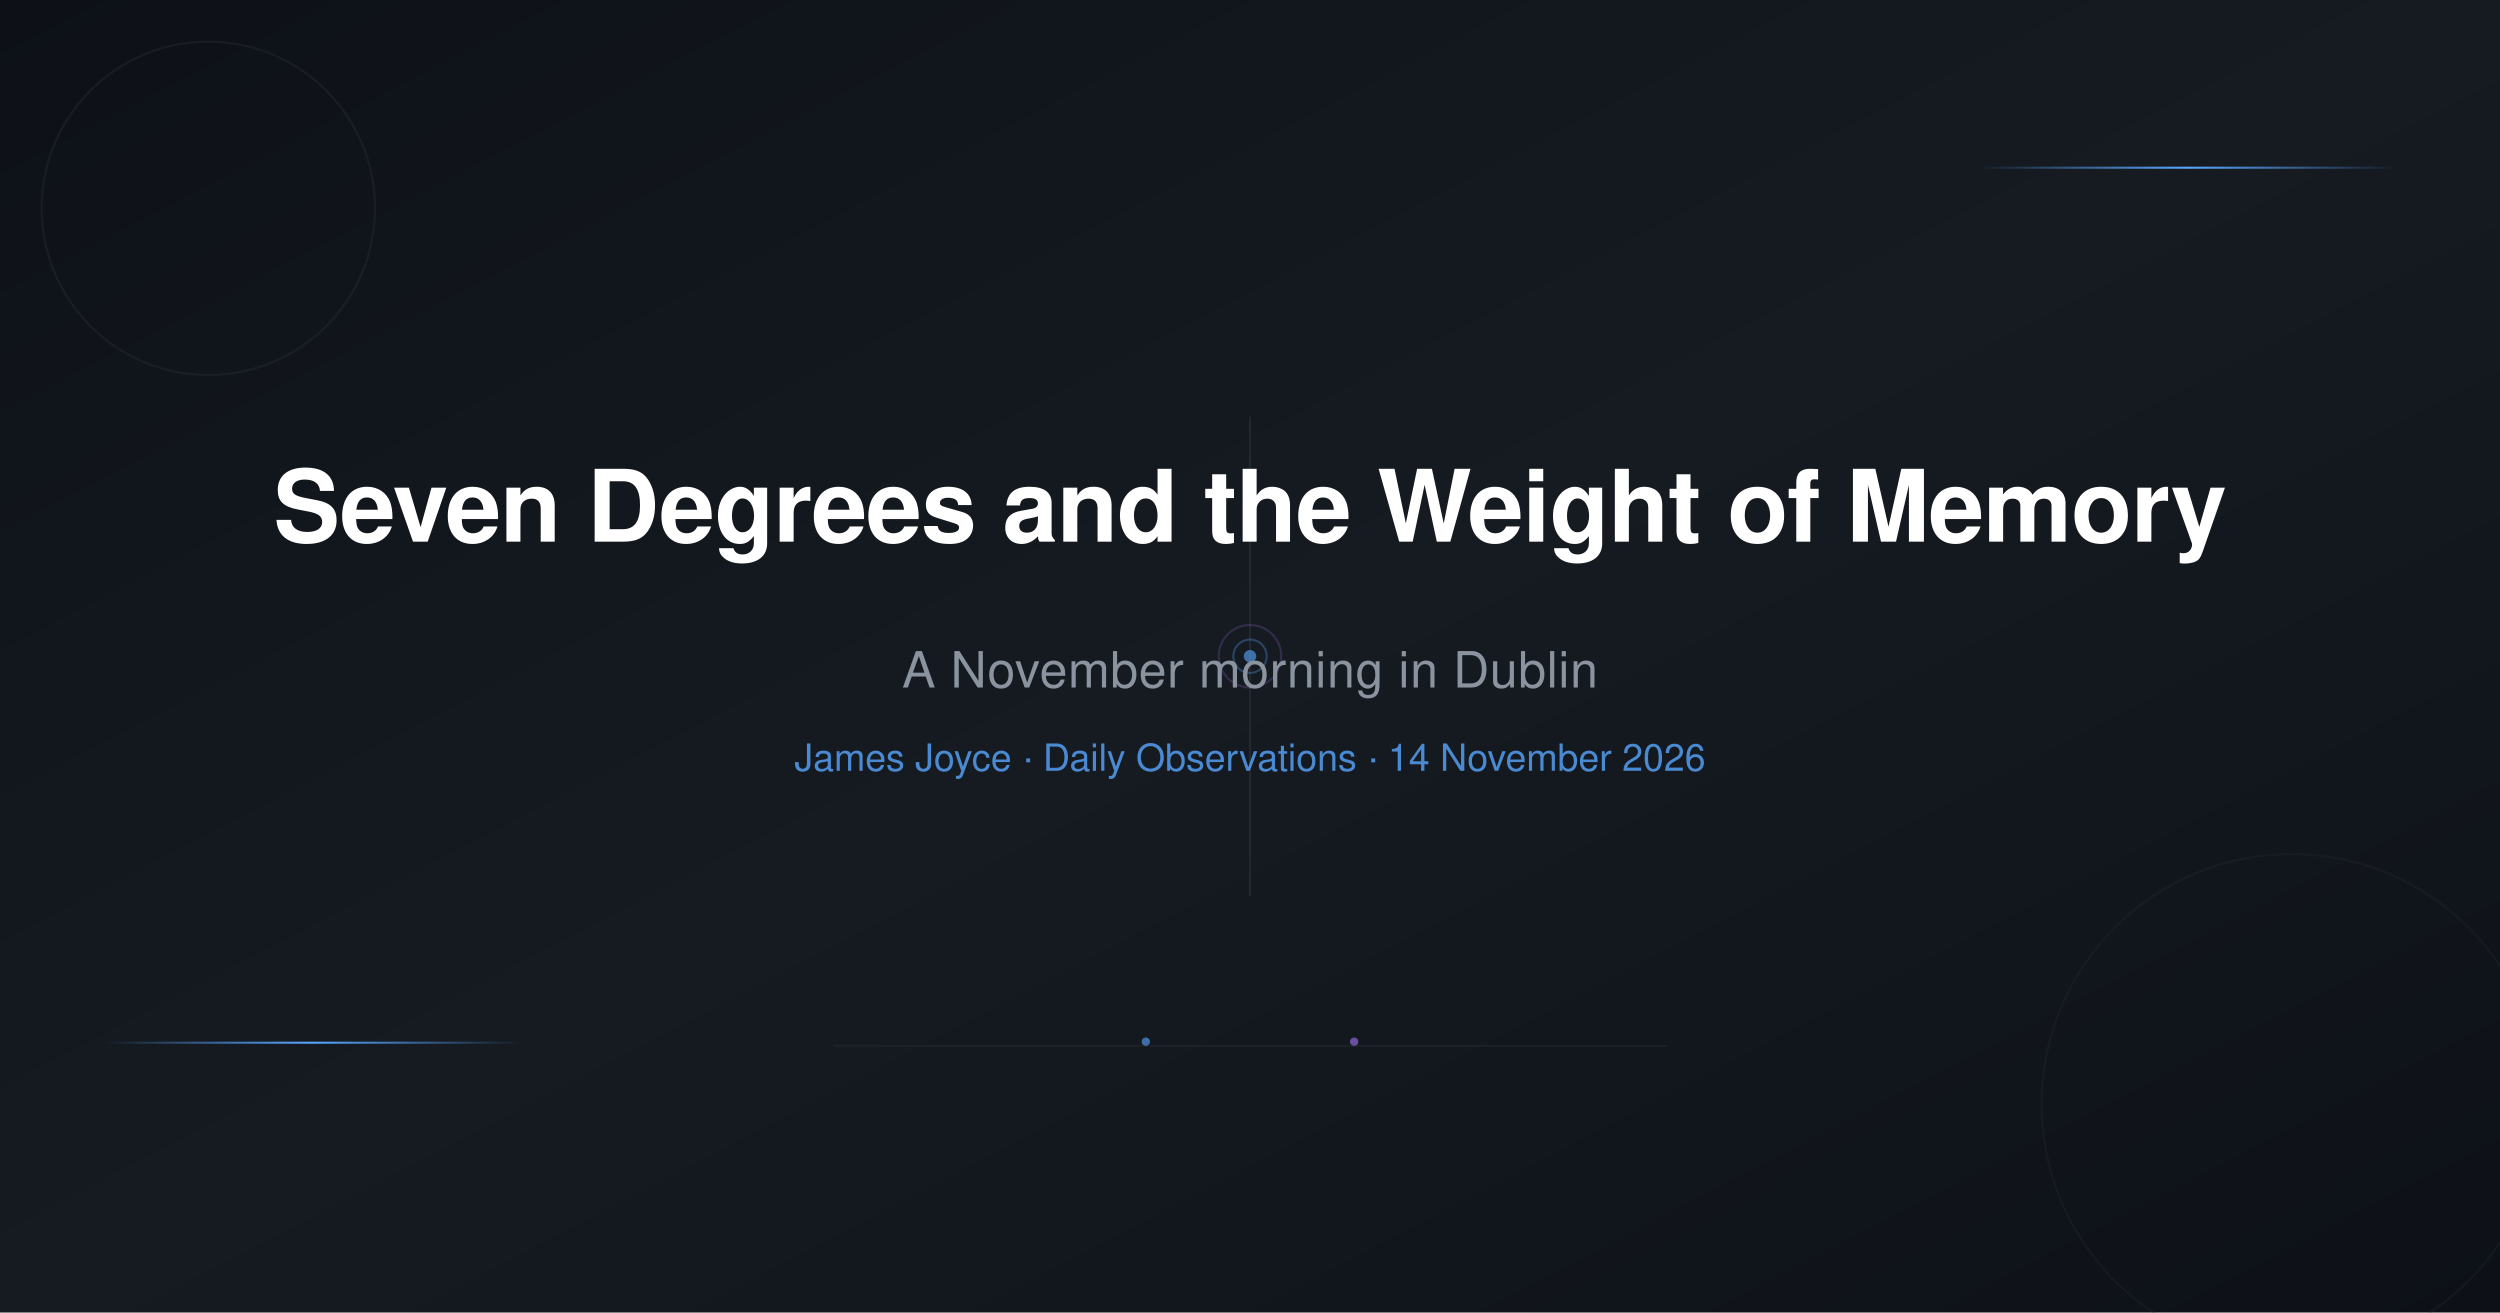
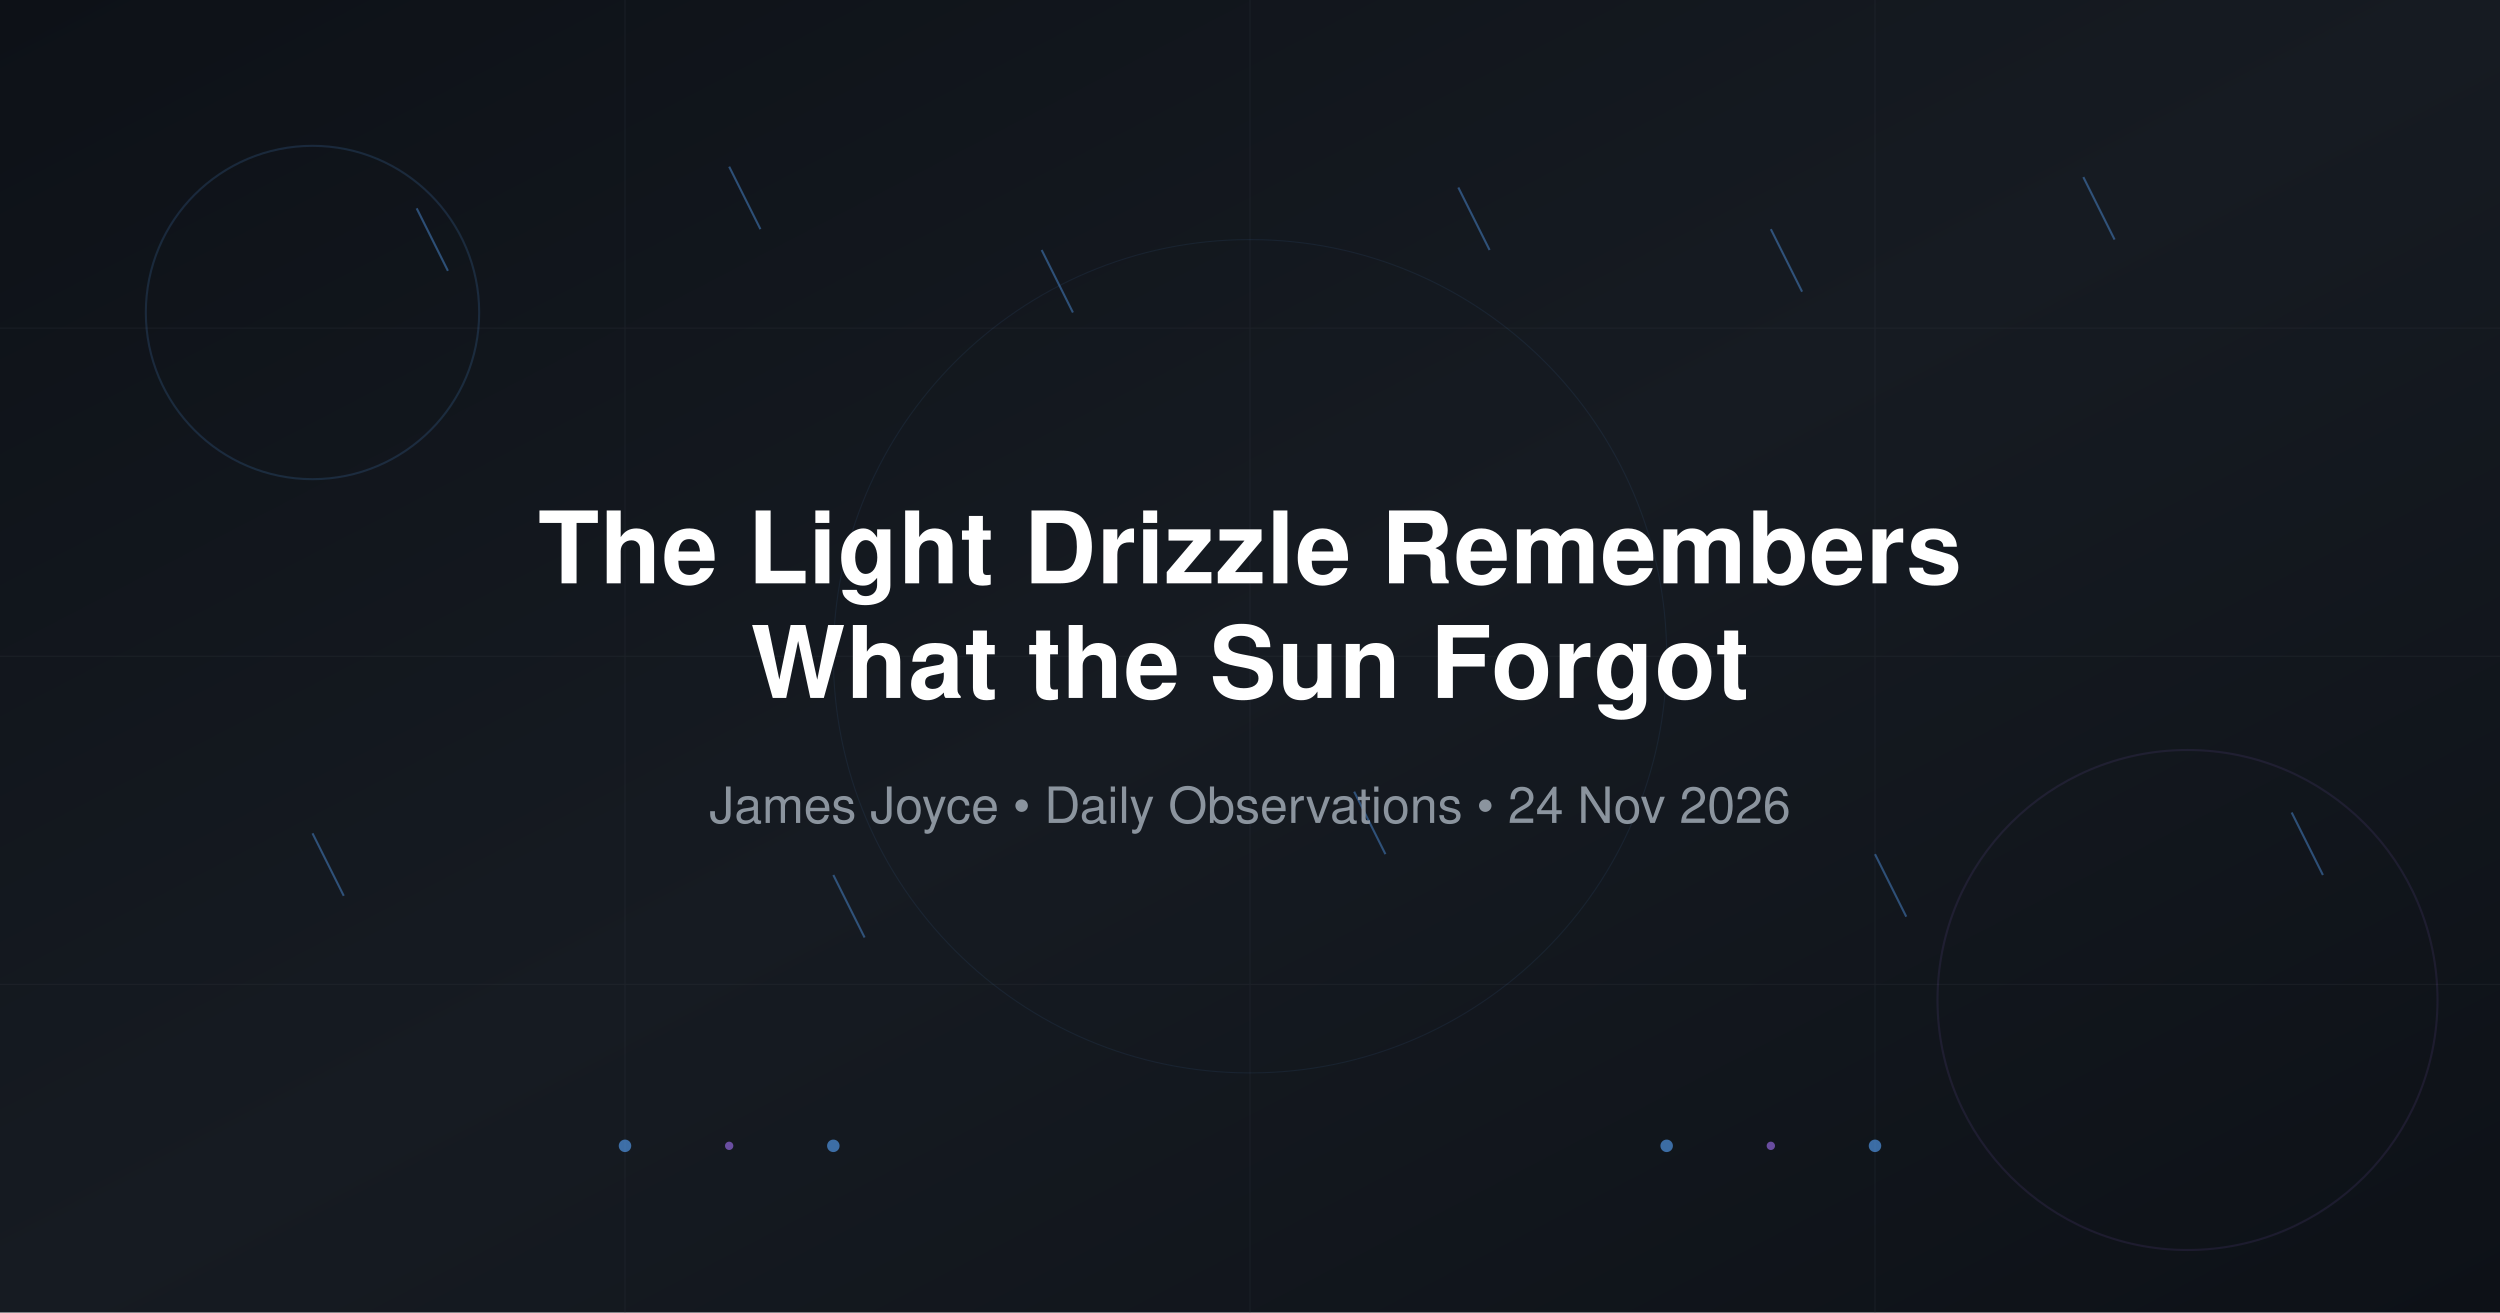
- <svg xmlns="http://www.w3.org/2000/svg" width="1200" height="630" viewBox="0 0 1200 630">
+ <svg xmlns="http://www.w3.org/2000/svg" width="1200" height="630">
  <defs>
    <linearGradient id="bgGrad" x1="0%" y1="0%" x2="100%" y2="100%">
      <stop offset="0%" style="stop-color:#0d1117;stop-opacity:1" />
      <stop offset="50%" style="stop-color:#161b22;stop-opacity:1" />
      <stop offset="100%" style="stop-color:#0d1117;stop-opacity:1" />
    </linearGradient>
    <linearGradient id="accentGrad" x1="0%" y1="0%" x2="100%" y2="0%">
      <stop offset="0%" style="stop-color:#58a6ff;stop-opacity:1" />
      <stop offset="100%" style="stop-color:#a371f7;stop-opacity:1" />
    </linearGradient>
-     <linearGradient id="lineGrad" x1="0%" y1="0%" x2="100%" y2="0%">
-       <stop offset="0%" style="stop-color:#58a6ff;stop-opacity:0" />
-       <stop offset="50%" style="stop-color:#58a6ff;stop-opacity:1" />
-       <stop offset="100%" style="stop-color:#58a6ff;stop-opacity:0" />
-     </linearGradient>
+     <filter id="softGlow" x="-50%" y="-50%" width="200%" height="200%">
+       <feGaussianBlur stdDeviation="8" result="blur" />
+       <feMerge>
+         <feMergeNode in="blur" />
+         <feMergeNode in="SourceGraphic" />
+       </feMerge>
+     </filter>
  </defs>
  <rect width="1200" height="630" fill="url(#bgGrad)" />
-   <circle cx="100" cy="100" r="80" fill="none" stroke="#30363d" stroke-width="1" opacity="0.3" />
-   <circle cx="1100" cy="530" r="120" fill="none" stroke="#30363d" stroke-width="1" opacity="0.2" />
-   <rect x="50" y="500" width="200" height="1" fill="url(#lineGrad)" />
-   <rect x="950" y="80" width="200" height="1" fill="url(#lineGrad)" />
-   <line x1="600" y1="200" x2="600" y2="430" stroke="#30363d" stroke-width="1" opacity="0.5" />
-   <circle cx="600" cy="315" r="3" fill="#58a6ff" opacity="0.6" />
-   <circle cx="600" cy="315" r="8" fill="none" stroke="#58a6ff" stroke-width="1" opacity="0.3" />
-   <circle cx="600" cy="315" r="15" fill="none" stroke="#a371f7" stroke-width="1" opacity="0.2" />
-   <text x="600" y="260" font-family="-apple-system, BlinkMacSystemFont, 'Segoe UI', Helvetica, Arial, sans-serif" font-size="48" font-weight="bold" fill="#ffffff" text-anchor="middle" letter-spacing="-0.5px">
-     Seven Degrees and the Weight of Memory
+   <g stroke="#30363d" stroke-width="0.5" opacity="0.3">
+     <line x1="0" y1="157.5" x2="1200" y2="157.5" />
+     <line x1="0" y1="315" x2="1200" y2="315" />
+     <line x1="0" y1="472.5" x2="1200" y2="472.5" />
+     <line x1="300" y1="0" x2="300" y2="630" />
+     <line x1="600" y1="0" x2="600" y2="630" />
+     <line x1="900" y1="0" x2="900" y2="630" />
+   </g>
+   <circle cx="150" cy="150" r="80" fill="none" stroke="#58a6ff" stroke-width="1" opacity="0.15" />
+   <circle cx="1050" cy="480" r="120" fill="none" stroke="#a371f7" stroke-width="1" opacity="0.1" />
+   <circle cx="600" cy="315" r="200" fill="none" stroke="#58a6ff" stroke-width="0.5" opacity="0.08" />
+   <g stroke="#58a6ff" stroke-width="1" opacity="0.4">
+     <line x1="200" y1="100" x2="215" y2="130" />
+     <line x1="350" y1="80" x2="365" y2="110" />
+     <line x1="500" y1="120" x2="515" y2="150" />
+     <line x1="700" y1="90" x2="715" y2="120" />
+     <line x1="850" y1="110" x2="865" y2="140" />
+     <line x1="1000" y1="85" x2="1015" y2="115" />
+     <line x1="150" y1="400" x2="165" y2="430" />
+     <line x1="400" y1="420" x2="415" y2="450" />
+     <line x1="650" y1="380" x2="665" y2="410" />
+     <line x1="900" y1="410" x2="915" y2="440" />
+     <line x1="1100" y1="390" x2="1115" y2="420" />
+   </g>
+   <text x="600" y="280" font-family="-apple-system, BlinkMacSystemFont, 'Segoe UI', Helvetica, Arial, sans-serif" font-size="48" font-weight="bold" fill="#ffffff" text-anchor="middle" letter-spacing="0.5px">
+     The Light Drizzle Remembers
  </text>
-   <text x="600" y="330" font-family="-apple-system, BlinkMacSystemFont, 'Segoe UI', Helvetica, Arial, sans-serif" font-size="24" fill="#8b949e" text-anchor="middle" letter-spacing="0.3px">
-     A November morning in Dublin
+   <text x="600" y="335" font-family="-apple-system, BlinkMacSystemFont, 'Segoe UI', Helvetica, Arial, sans-serif" font-size="48" font-weight="bold" fill="#ffffff" text-anchor="middle" letter-spacing="0.5px">
+     What the Sun Forgot
  </text>
-   <text x="600" y="370" font-family="-apple-system, BlinkMacSystemFont, 'Segoe UI', Helvetica, Arial, sans-serif" font-size="18" fill="#58a6ff" text-anchor="middle" opacity="0.8">
-     James Joyce · Daily Observations · 14 November 2026
+   <line x1="400" y1="360" x2="800" y2="360" stroke="url(#accentGrad)" stroke-width="2" />
+   <text x="600" y="395" font-family="-apple-system, BlinkMacSystemFont, 'Segoe UI', Helvetica, Arial, sans-serif" font-size="24" fill="#8b949e" text-anchor="middle">
+     James Joyce • Daily Observations • 24 Nov 2026
  </text>
-   <line x1="400" y1="500" x2="800" y2="500" stroke="url(#accentGrad)" stroke-width="2" opacity="0.6" />
-   <line x1="400" y1="502" x2="800" y2="502" stroke="#30363d" stroke-width="1" opacity="0.3" />
-   <circle cx="550" cy="500" r="2" fill="#58a6ff" opacity="0.6" />
-   <circle cx="650" cy="500" r="2" fill="#a371f7" opacity="0.6" />
+   <g opacity="0.6">
+     <circle cx="300" cy="550" r="3" fill="#58a6ff" />
+     <circle cx="350" cy="550" r="2" fill="#a371f7" />
+     <circle cx="400" cy="550" r="3" fill="#58a6ff" />
+     <circle cx="800" cy="550" r="3" fill="#58a6ff" />
+     <circle cx="850" cy="550" r="2" fill="#a371f7" />
+     <circle cx="900" cy="550" r="3" fill="#58a6ff" />
+   </g>
</svg>
